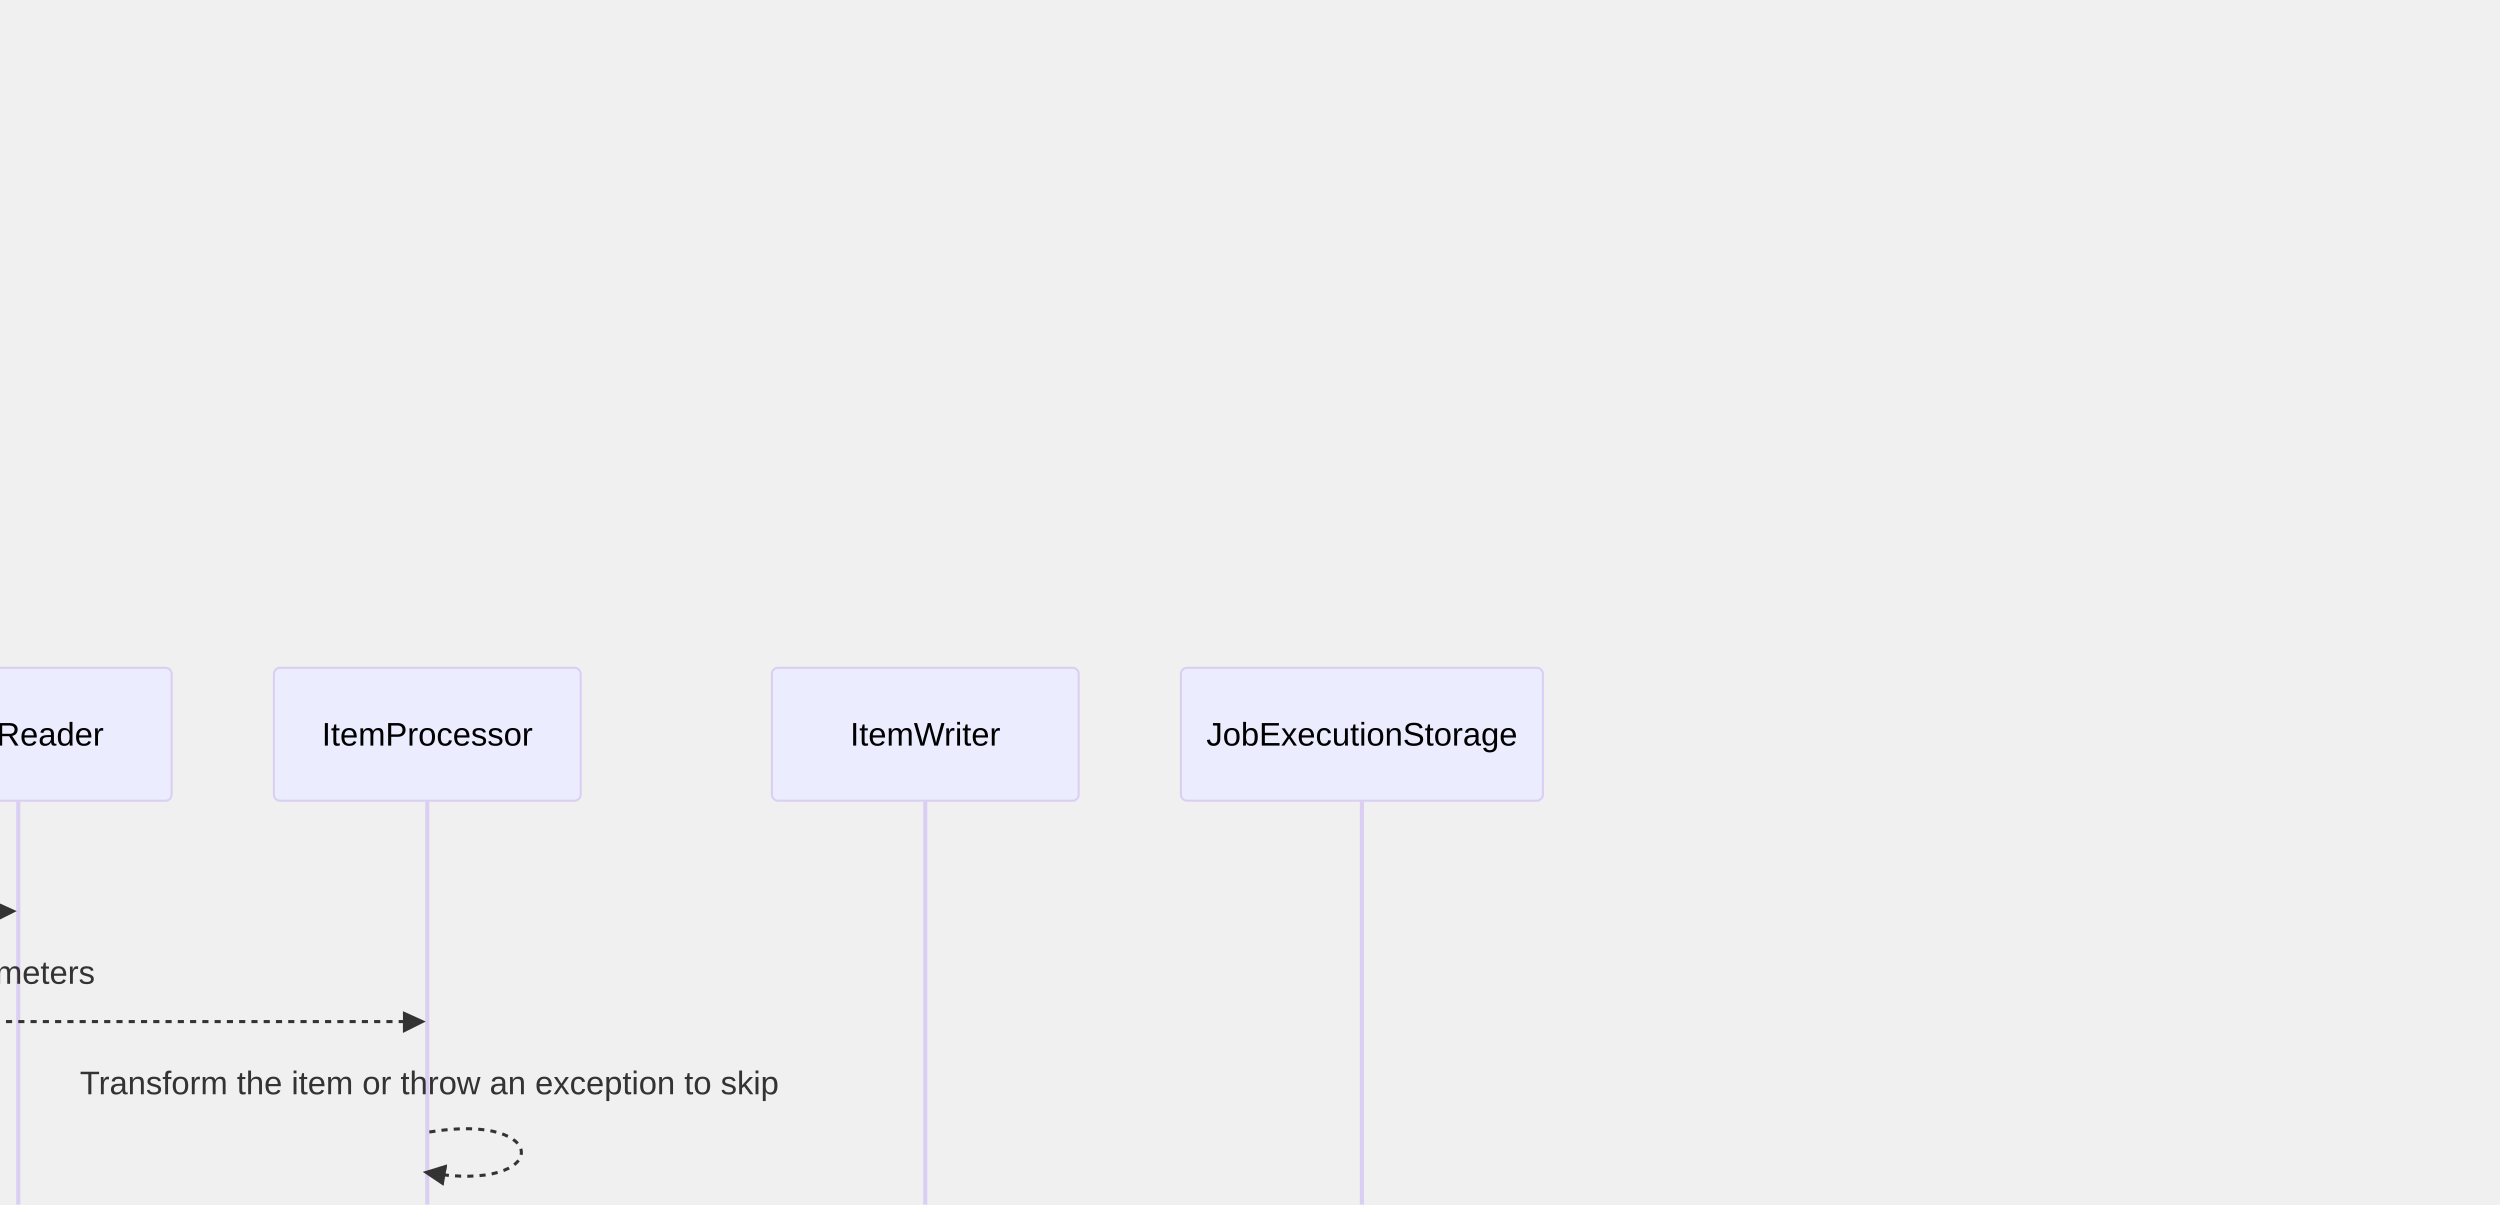
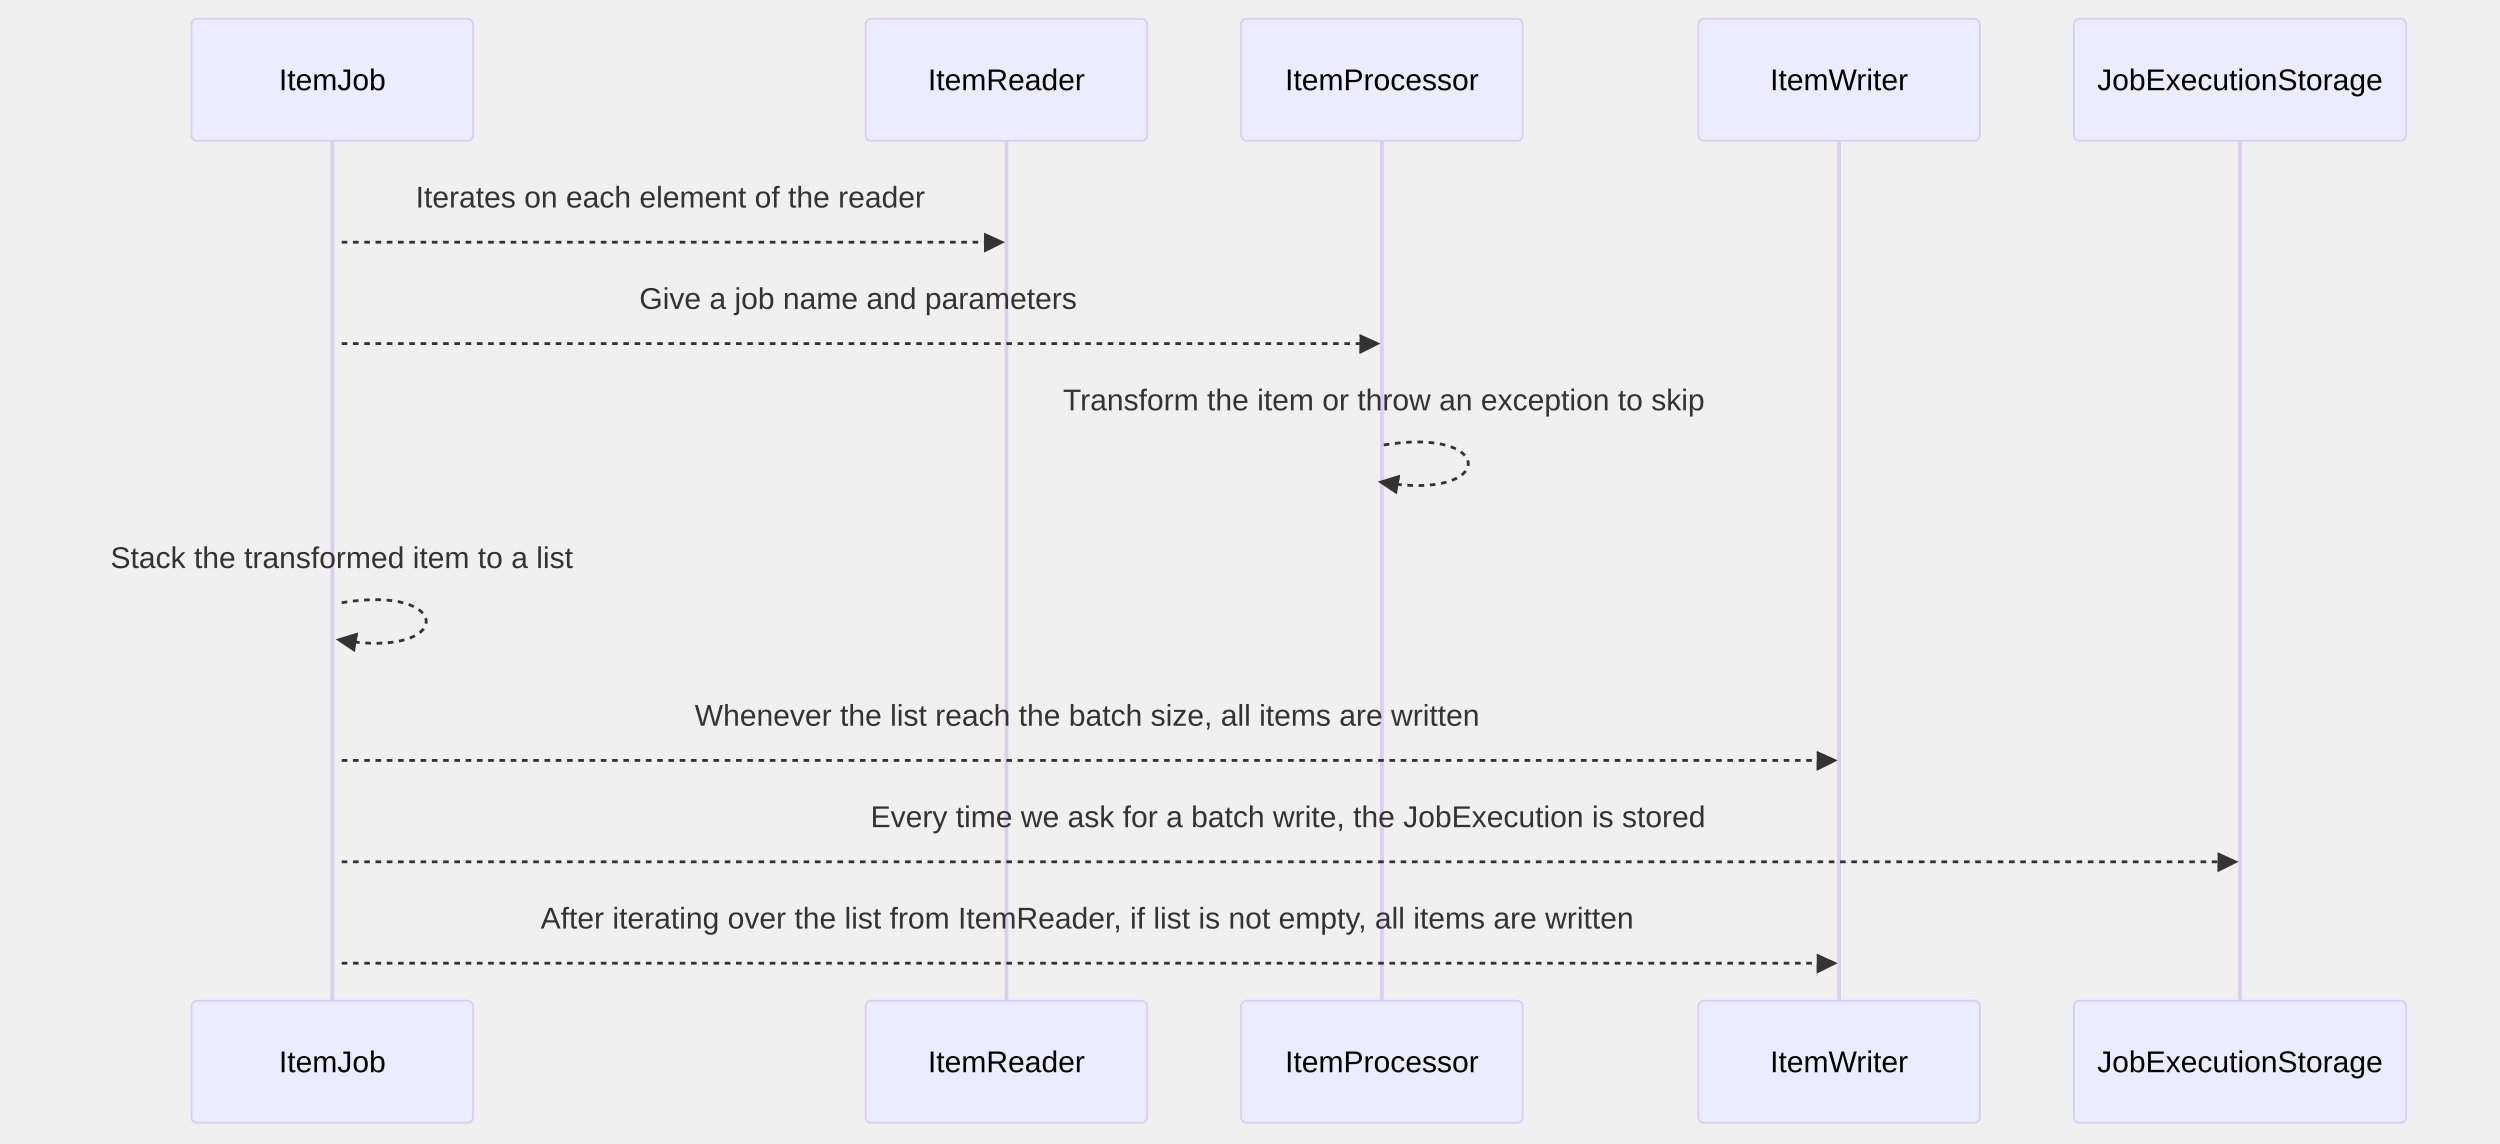
- <svg xmlns="http://www.w3.org/2000/svg" aria-roledescription="sequence" role="graphics-document document" style="overflow: hidden; max-width: 100%;" width="100%" id="graph-div" height="100%">
+ <svg xmlns="http://www.w3.org/2000/svg" aria-roledescription="sequence" role="graphics-document document" viewBox="-102 -10 1331.5 609" style="max-width: 100%;" width="100%" id="graph-div" height="100%">
+   <g>
+     <rect class="actor actor-bottom" ry="3" rx="3" name="JobExecutionStorage" height="65" width="177" stroke="#666" fill="#eaeaea" y="523" x="1002.5" />
+     <text style="text-anchor: middle; font-size: 16px; font-weight: 400;" class="actor actor-box" alignment-baseline="central" dominant-baseline="central" y="555.5" x="1091">
+       <tspan dy="0" x="1091">JobExecutionStorage</tspan>
+     </text>
+   </g>
+   <g>
+     <rect class="actor actor-bottom" ry="3" rx="3" name="ItemWriter" height="65" width="150" stroke="#666" fill="#eaeaea" y="523" x="802.5" />
+     <text style="text-anchor: middle; font-size: 16px; font-weight: 400;" class="actor actor-box" alignment-baseline="central" dominant-baseline="central" y="555.5" x="877.5">
+       <tspan dy="0" x="877.5">ItemWriter</tspan>
+     </text>
+   </g>
+   <g>
+     <rect class="actor actor-bottom" ry="3" rx="3" name="ItemProcessor" height="65" width="150" stroke="#666" fill="#eaeaea" y="523" x="559" />
+     <text style="text-anchor: middle; font-size: 16px; font-weight: 400;" class="actor actor-box" alignment-baseline="central" dominant-baseline="central" y="555.5" x="634">
+       <tspan dy="0" x="634">ItemProcessor</tspan>
+     </text>
+   </g>
+   <g>
+     <rect class="actor actor-bottom" ry="3" rx="3" name="ItemReader" height="65" width="150" stroke="#666" fill="#eaeaea" y="523" x="359" />
+     <text style="text-anchor: middle; font-size: 16px; font-weight: 400;" class="actor actor-box" alignment-baseline="central" dominant-baseline="central" y="555.5" x="434">
+       <tspan dy="0" x="434">ItemReader</tspan>
+     </text>
+   </g>
+   <g>
+     <rect class="actor actor-bottom" ry="3" rx="3" name="ItemJob" height="65" width="150" stroke="#666" fill="#eaeaea" y="523" x="0" />
+     <text style="text-anchor: middle; font-size: 16px; font-weight: 400;" class="actor actor-box" alignment-baseline="central" dominant-baseline="central" y="555.5" x="75">
+       <tspan dy="0" x="75">ItemJob</tspan>
+     </text>
+   </g>
+   <g>
+     <line name="JobExecutionStorage" stroke="#999" stroke-width="0.5px" class="actor-line 200" y2="523" x2="1091" y1="65" x1="1091" id="actor54" />
+     <g id="root-54">
+       <rect class="actor actor-top" ry="3" rx="3" name="JobExecutionStorage" height="65" width="177" stroke="#666" fill="#eaeaea" y="0" x="1002.5" />
+       <text style="text-anchor: middle; font-size: 16px; font-weight: 400;" class="actor actor-box" alignment-baseline="central" dominant-baseline="central" y="32.5" x="1091">
+         <tspan dy="0" x="1091">JobExecutionStorage</tspan>
+       </text>
+     </g>
+   </g>
+   <g>
+     <line name="ItemWriter" stroke="#999" stroke-width="0.5px" class="actor-line 200" y2="523" x2="877.5" y1="65" x1="877.5" id="actor53" />
+     <g id="root-53">
+       <rect class="actor actor-top" ry="3" rx="3" name="ItemWriter" height="65" width="150" stroke="#666" fill="#eaeaea" y="0" x="802.5" />
+       <text style="text-anchor: middle; font-size: 16px; font-weight: 400;" class="actor actor-box" alignment-baseline="central" dominant-baseline="central" y="32.5" x="877.5">
+         <tspan dy="0" x="877.5">ItemWriter</tspan>
+       </text>
+     </g>
+   </g>
+   <g>
+     <line name="ItemProcessor" stroke="#999" stroke-width="0.5px" class="actor-line 200" y2="523" x2="634" y1="65" x1="634" id="actor52" />
+     <g id="root-52">
+       <rect class="actor actor-top" ry="3" rx="3" name="ItemProcessor" height="65" width="150" stroke="#666" fill="#eaeaea" y="0" x="559" />
+       <text style="text-anchor: middle; font-size: 16px; font-weight: 400;" class="actor actor-box" alignment-baseline="central" dominant-baseline="central" y="32.5" x="634">
+         <tspan dy="0" x="634">ItemProcessor</tspan>
+       </text>
+     </g>
+   </g>
+   <g>
+     <line name="ItemReader" stroke="#999" stroke-width="0.5px" class="actor-line 200" y2="523" x2="434" y1="65" x1="434" id="actor51" />
+     <g id="root-51">
+       <rect class="actor actor-top" ry="3" rx="3" name="ItemReader" height="65" width="150" stroke="#666" fill="#eaeaea" y="0" x="359" />
+       <text style="text-anchor: middle; font-size: 16px; font-weight: 400;" class="actor actor-box" alignment-baseline="central" dominant-baseline="central" y="32.5" x="434">
+         <tspan dy="0" x="434">ItemReader</tspan>
+       </text>
+     </g>
+   </g>
+   <g>
+     <line name="ItemJob" stroke="#999" stroke-width="0.5px" class="actor-line 200" y2="523" x2="75" y1="65" x1="75" id="actor50" />
+     <g id="root-50">
+       <rect class="actor actor-top" ry="3" rx="3" name="ItemJob" height="65" width="150" stroke="#666" fill="#eaeaea" y="0" x="0" />
+       <text style="text-anchor: middle; font-size: 16px; font-weight: 400;" class="actor actor-box" alignment-baseline="central" dominant-baseline="central" y="32.5" x="75">
+         <tspan dy="0" x="75">ItemJob</tspan>
+       </text>
+     </g>
+   </g>
+   <style>#graph-div{font-family:"trebuchet ms",verdana,arial,sans-serif;font-size:16px;fill:#333;}#graph-div .error-icon{fill:#552222;}#graph-div .error-text{fill:#552222;stroke:#552222;}#graph-div .edge-thickness-normal{stroke-width:1px;}#graph-div .edge-thickness-thick{stroke-width:3.5px;}#graph-div .edge-pattern-solid{stroke-dasharray:0;}#graph-div .edge-thickness-invisible{stroke-width:0;fill:none;}#graph-div .edge-pattern-dashed{stroke-dasharray:3;}#graph-div .edge-pattern-dotted{stroke-dasharray:2;}#graph-div .marker{fill:#333333;stroke:#333333;}#graph-div .marker.cross{stroke:#333333;}#graph-div svg{font-family:"trebuchet ms",verdana,arial,sans-serif;font-size:16px;}#graph-div p{margin:0;}#graph-div .actor{stroke:hsl(259.626, 59.777%, 87.902%);fill:#ECECFF;}#graph-div text.actor&gt;tspan{fill:black;stroke:none;}#graph-div .actor-line{stroke:hsl(259.626, 59.777%, 87.902%);}#graph-div .messageLine0{stroke-width:1.5;stroke-dasharray:none;stroke:#333;}#graph-div .messageLine1{stroke-width:1.5;stroke-dasharray:2,2;stroke:#333;}#graph-div #arrowhead path{fill:#333;stroke:#333;}#graph-div .sequenceNumber{fill:white;}#graph-div #sequencenumber{fill:#333;}#graph-div #crosshead path{fill:#333;stroke:#333;}#graph-div .messageText{fill:#333;stroke:none;}#graph-div .labelBox{stroke:hsl(259.626, 59.777%, 87.902%);fill:#ECECFF;}#graph-div .labelText,#graph-div .labelText&gt;tspan{fill:black;stroke:none;}#graph-div .loopText,#graph-div .loopText&gt;tspan{fill:black;stroke:none;}#graph-div .loopLine{stroke-width:2px;stroke-dasharray:2,2;stroke:hsl(259.626, 59.777%, 87.902%);fill:hsl(259.626, 59.777%, 87.902%);}#graph-div .note{stroke:#aaaa33;fill:#fff5ad;}#graph-div .noteText,#graph-div .noteText&gt;tspan{fill:black;stroke:none;}#graph-div .activation0{fill:#f4f4f4;stroke:#666;}#graph-div .activation1{fill:#f4f4f4;stroke:#666;}#graph-div .activation2{fill:#f4f4f4;stroke:#666;}#graph-div .actorPopupMenu{position:absolute;}#graph-div .actorPopupMenuPanel{position:absolute;fill:#ECECFF;box-shadow:0px 8px 16px 0px rgba(0,0,0,0.2);filter:drop-shadow(3px 5px 2px rgb(0 0 0 / 0.4));}#graph-div .actor-man line{stroke:hsl(259.626, 59.777%, 87.902%);fill:#ECECFF;}#graph-div .actor-man circle,#graph-div line{stroke:hsl(259.626, 59.777%, 87.902%);fill:#ECECFF;stroke-width:2px;}#graph-div :root{--mermaid-font-family:"trebuchet ms",verdana,arial,sans-serif;}</style>
+   <g />
  <defs>
    <symbol height="24" width="24" id="computer">
      <path d="M2 2v13h20v-13h-20zm18 11h-16v-9h16v9zm-10.228 6l.466-1h3.524l.467 1h-4.457zm14.228 3h-24l2-6h2.104l-1.33 4h18.45l-1.297-4h2.073l2 6zm-5-10h-14v-7h14v7z" transform="scale(.5)" />
    </symbol>
-     <style id="svg-pan-zoom-controls-styles" type="text/css">.svg-pan-zoom-control { cursor: pointer; fill: black; fill-opacity: 0.333; } .svg-pan-zoom-control:hover { fill-opacity: 0.8; } .svg-pan-zoom-control-background { fill: white; fill-opacity: 0.5; } .svg-pan-zoom-control-background { fill-opacity: 0.8; }</style>
  </defs>
  <defs>
    <symbol clip-rule="evenodd" fill-rule="evenodd" id="database">
      <path d="M12.258.001l.256.004.255.005.253.008.251.01.249.012.247.015.246.016.242.019.241.02.239.023.236.024.233.027.231.028.229.031.225.032.223.034.22.036.217.038.214.04.211.041.208.043.205.045.201.046.198.048.194.05.191.051.187.053.183.054.18.056.175.057.172.059.168.06.163.061.16.063.155.064.15.066.074.033.073.033.071.034.07.034.069.035.068.035.067.035.066.035.064.036.064.036.062.036.06.036.06.037.058.037.058.037.055.038.055.038.053.038.052.038.051.039.05.039.048.039.047.039.045.04.044.04.043.04.041.04.04.041.039.041.037.041.036.041.034.041.033.042.032.042.03.042.029.042.027.042.026.043.024.043.023.043.021.043.02.043.018.044.017.043.015.044.013.044.012.044.011.045.009.044.007.045.006.045.004.045.002.045.001.045v17l-.001.045-.002.045-.004.045-.006.045-.007.045-.009.044-.011.045-.012.044-.013.044-.015.044-.017.043-.018.044-.02.043-.021.043-.023.043-.024.043-.026.043-.027.042-.029.042-.03.042-.032.042-.033.042-.034.041-.036.041-.037.041-.039.041-.04.041-.041.04-.043.04-.044.04-.045.04-.047.039-.048.039-.05.039-.051.039-.052.038-.053.038-.055.038-.055.038-.058.037-.058.037-.06.037-.06.036-.062.036-.064.036-.064.036-.066.035-.067.035-.068.035-.069.035-.07.034-.071.034-.073.033-.074.033-.15.066-.155.064-.16.063-.163.061-.168.06-.172.059-.175.057-.18.056-.183.054-.187.053-.191.051-.194.05-.198.048-.201.046-.205.045-.208.043-.211.041-.214.04-.217.038-.22.036-.223.034-.225.032-.229.031-.231.028-.233.027-.236.024-.239.023-.241.02-.242.019-.246.016-.247.015-.249.012-.251.01-.253.008-.255.005-.256.004-.258.001-.258-.001-.256-.004-.255-.005-.253-.008-.251-.01-.249-.012-.247-.015-.245-.016-.243-.019-.241-.02-.238-.023-.236-.024-.234-.027-.231-.028-.228-.031-.226-.032-.223-.034-.22-.036-.217-.038-.214-.04-.211-.041-.208-.043-.204-.045-.201-.046-.198-.048-.195-.05-.19-.051-.187-.053-.184-.054-.179-.056-.176-.057-.172-.059-.167-.06-.164-.061-.159-.063-.155-.064-.151-.066-.074-.033-.072-.033-.072-.034-.07-.034-.069-.035-.068-.035-.067-.035-.066-.035-.064-.036-.063-.036-.062-.036-.061-.036-.06-.037-.058-.037-.057-.037-.056-.038-.055-.038-.053-.038-.052-.038-.051-.039-.049-.039-.049-.039-.046-.039-.046-.04-.044-.04-.043-.04-.041-.04-.04-.041-.039-.041-.037-.041-.036-.041-.034-.041-.033-.042-.032-.042-.03-.042-.029-.042-.027-.042-.026-.043-.024-.043-.023-.043-.021-.043-.02-.043-.018-.044-.017-.043-.015-.044-.013-.044-.012-.044-.011-.045-.009-.044-.007-.045-.006-.045-.004-.045-.002-.045-.001-.045v-17l.001-.045.002-.045.004-.045.006-.045.007-.045.009-.044.011-.045.012-.044.013-.044.015-.044.017-.043.018-.044.02-.043.021-.043.023-.043.024-.043.026-.043.027-.042.029-.042.03-.042.032-.042.033-.042.034-.041.036-.041.037-.041.039-.041.04-.041.041-.04.043-.04.044-.04.046-.04.046-.039.049-.039.049-.039.051-.039.052-.038.053-.038.055-.038.056-.038.057-.037.058-.037.06-.037.061-.036.062-.036.063-.036.064-.036.066-.035.067-.035.068-.035.069-.035.07-.034.072-.034.072-.033.074-.033.151-.066.155-.064.159-.063.164-.061.167-.06.172-.059.176-.057.179-.056.184-.054.187-.053.19-.051.195-.05.198-.048.201-.046.204-.045.208-.043.211-.041.214-.04.217-.038.22-.036.223-.034.226-.032.228-.031.231-.028.234-.027.236-.024.238-.023.241-.02.243-.019.245-.016.247-.015.249-.012.251-.01.253-.008.255-.005.256-.004.258-.001.258.001zm-9.258 20.499v.01l.001.021.003.021.004.022.005.021.006.022.007.022.009.023.01.022.011.023.012.023.013.023.015.023.016.024.017.023.018.024.019.024.021.024.022.025.023.024.024.025.052.049.056.05.061.051.066.051.07.051.075.051.079.052.084.052.088.052.092.052.097.052.102.051.105.052.11.052.114.051.119.051.123.051.127.05.131.05.135.05.139.048.144.049.147.047.152.047.155.047.16.045.163.045.167.043.171.043.176.041.178.041.183.039.187.039.19.037.194.035.197.035.202.033.204.031.209.03.212.029.216.027.219.025.222.024.226.021.23.02.233.018.236.016.24.015.243.012.246.01.249.008.253.005.256.004.259.001.26-.001.257-.004.254-.005.25-.008.247-.011.244-.012.241-.014.237-.016.233-.018.231-.021.226-.021.224-.024.22-.026.216-.027.212-.028.21-.031.205-.031.202-.034.198-.034.194-.036.191-.037.187-.039.183-.04.179-.04.175-.042.172-.043.168-.044.163-.045.16-.046.155-.046.152-.047.148-.048.143-.049.139-.049.136-.05.131-.05.126-.05.123-.051.118-.052.114-.051.11-.052.106-.052.101-.052.096-.052.092-.052.088-.053.083-.051.079-.052.074-.052.07-.051.065-.051.06-.051.056-.05.051-.05.023-.024.023-.025.021-.024.02-.024.019-.024.018-.024.017-.024.015-.023.014-.024.013-.023.012-.023.01-.023.01-.022.008-.022.006-.022.006-.022.004-.022.004-.021.001-.021.001-.021v-4.127l-.077.055-.08.053-.083.054-.085.053-.087.052-.09.052-.093.051-.095.05-.097.05-.1.049-.102.049-.105.048-.106.047-.109.047-.111.046-.114.045-.115.045-.118.044-.12.043-.122.042-.124.042-.126.041-.128.04-.13.04-.132.038-.134.038-.135.037-.138.037-.139.035-.142.035-.143.034-.144.033-.147.032-.148.031-.15.03-.151.03-.153.029-.154.027-.156.027-.158.026-.159.025-.161.024-.162.023-.163.022-.165.021-.166.02-.167.019-.169.018-.169.017-.171.016-.173.015-.173.014-.175.013-.175.012-.177.011-.178.01-.179.008-.179.008-.181.006-.182.005-.182.004-.184.003-.184.002h-.37l-.184-.002-.184-.003-.182-.004-.182-.005-.181-.006-.179-.008-.179-.008-.178-.01-.176-.011-.176-.012-.175-.013-.173-.014-.172-.015-.171-.016-.17-.017-.169-.018-.167-.019-.166-.02-.165-.021-.163-.022-.162-.023-.161-.024-.159-.025-.157-.026-.156-.027-.155-.027-.153-.029-.151-.03-.15-.03-.148-.031-.146-.032-.145-.033-.143-.034-.141-.035-.14-.035-.137-.037-.136-.037-.134-.038-.132-.038-.13-.04-.128-.04-.126-.041-.124-.042-.122-.042-.12-.044-.117-.043-.116-.045-.113-.045-.112-.046-.109-.047-.106-.047-.105-.048-.102-.049-.1-.049-.097-.05-.095-.05-.093-.052-.09-.051-.087-.052-.085-.053-.083-.054-.08-.054-.077-.054v4.127zm0-5.654v.011l.001.021.003.021.004.021.005.022.006.022.007.022.009.022.01.022.011.023.012.023.013.023.015.024.016.023.017.024.018.024.019.024.021.024.022.024.023.025.024.024.052.05.056.05.061.05.066.051.07.051.075.052.079.051.084.052.088.052.092.052.097.052.102.052.105.052.11.051.114.051.119.052.123.05.127.051.131.05.135.049.139.049.144.048.147.048.152.047.155.046.16.045.163.045.167.044.171.042.176.042.178.04.183.04.187.038.19.037.194.036.197.034.202.033.204.032.209.03.212.028.216.027.219.025.222.024.226.022.23.02.233.018.236.016.24.014.243.012.246.01.249.008.253.006.256.003.259.001.26-.001.257-.003.254-.006.25-.008.247-.01.244-.012.241-.015.237-.016.233-.018.231-.02.226-.022.224-.024.22-.025.216-.027.212-.029.21-.03.205-.032.202-.033.198-.035.194-.036.191-.037.187-.039.183-.039.179-.041.175-.042.172-.043.168-.044.163-.045.16-.045.155-.047.152-.047.148-.048.143-.048.139-.05.136-.049.131-.05.126-.051.123-.051.118-.051.114-.052.11-.052.106-.052.101-.052.096-.052.092-.052.088-.052.083-.052.079-.052.074-.051.07-.052.065-.051.06-.05.056-.051.051-.049.023-.025.023-.024.021-.025.02-.024.019-.024.018-.024.017-.024.015-.023.014-.023.013-.024.012-.022.01-.023.01-.023.008-.022.006-.022.006-.022.004-.021.004-.022.001-.021.001-.021v-4.139l-.077.054-.08.054-.083.054-.085.052-.087.053-.09.051-.093.051-.095.051-.097.05-.1.049-.102.049-.105.048-.106.047-.109.047-.111.046-.114.045-.115.044-.118.044-.12.044-.122.042-.124.042-.126.041-.128.04-.13.039-.132.039-.134.038-.135.037-.138.036-.139.036-.142.035-.143.033-.144.033-.147.033-.148.031-.15.03-.151.03-.153.028-.154.028-.156.027-.158.026-.159.025-.161.024-.162.023-.163.022-.165.021-.166.02-.167.019-.169.018-.169.017-.171.016-.173.015-.173.014-.175.013-.175.012-.177.011-.178.009-.179.009-.179.007-.181.007-.182.005-.182.004-.184.003-.184.002h-.37l-.184-.002-.184-.003-.182-.004-.182-.005-.181-.007-.179-.007-.179-.009-.178-.009-.176-.011-.176-.012-.175-.013-.173-.014-.172-.015-.171-.016-.17-.017-.169-.018-.167-.019-.166-.02-.165-.021-.163-.022-.162-.023-.161-.024-.159-.025-.157-.026-.156-.027-.155-.028-.153-.028-.151-.03-.15-.03-.148-.031-.146-.033-.145-.033-.143-.033-.141-.035-.14-.036-.137-.036-.136-.037-.134-.038-.132-.039-.13-.039-.128-.04-.126-.041-.124-.042-.122-.043-.12-.043-.117-.044-.116-.044-.113-.046-.112-.046-.109-.046-.106-.047-.105-.048-.102-.049-.1-.049-.097-.05-.095-.051-.093-.051-.09-.051-.087-.053-.085-.052-.083-.054-.08-.054-.077-.054v4.139zm0-5.666v.011l.001.02.003.022.004.021.005.022.006.021.007.022.009.023.01.022.011.023.012.023.013.023.015.023.016.024.017.024.018.023.019.024.021.025.022.024.023.024.024.025.052.05.056.05.061.05.066.051.07.051.075.052.079.051.084.052.088.052.092.052.097.052.102.052.105.051.11.052.114.051.119.051.123.051.127.05.131.05.135.05.139.049.144.048.147.048.152.047.155.046.16.045.163.045.167.043.171.043.176.042.178.04.183.04.187.038.19.037.194.036.197.034.202.033.204.032.209.03.212.028.216.027.219.025.222.024.226.021.23.02.233.018.236.017.24.014.243.012.246.01.249.008.253.006.256.003.259.001.26-.001.257-.003.254-.006.25-.008.247-.01.244-.013.241-.014.237-.016.233-.018.231-.02.226-.022.224-.024.22-.025.216-.027.212-.029.21-.03.205-.032.202-.033.198-.035.194-.036.191-.037.187-.039.183-.039.179-.041.175-.042.172-.043.168-.044.163-.045.16-.045.155-.047.152-.047.148-.048.143-.049.139-.049.136-.049.131-.051.126-.05.123-.051.118-.052.114-.051.11-.052.106-.052.101-.052.096-.052.092-.052.088-.052.083-.052.079-.052.074-.052.07-.051.065-.051.06-.051.056-.05.051-.049.023-.025.023-.025.021-.024.02-.024.019-.024.018-.024.017-.024.015-.023.014-.024.013-.023.012-.023.01-.022.01-.023.008-.022.006-.022.006-.022.004-.022.004-.021.001-.021.001-.021v-4.153l-.077.054-.08.054-.083.053-.085.053-.087.053-.09.051-.093.051-.095.051-.097.05-.1.049-.102.048-.105.048-.106.048-.109.046-.111.046-.114.046-.115.044-.118.044-.12.043-.122.043-.124.042-.126.041-.128.04-.13.039-.132.039-.134.038-.135.037-.138.036-.139.036-.142.034-.143.034-.144.033-.147.032-.148.032-.15.03-.151.03-.153.028-.154.028-.156.027-.158.026-.159.024-.161.024-.162.023-.163.023-.165.021-.166.02-.167.019-.169.018-.169.017-.171.016-.173.015-.173.014-.175.013-.175.012-.177.01-.178.01-.179.009-.179.007-.181.006-.182.006-.182.004-.184.003-.184.001-.185.001-.185-.001-.184-.001-.184-.003-.182-.004-.182-.006-.181-.006-.179-.007-.179-.009-.178-.01-.176-.01-.176-.012-.175-.013-.173-.014-.172-.015-.171-.016-.17-.017-.169-.018-.167-.019-.166-.02-.165-.021-.163-.023-.162-.023-.161-.024-.159-.024-.157-.026-.156-.027-.155-.028-.153-.028-.151-.03-.15-.03-.148-.032-.146-.032-.145-.033-.143-.034-.141-.034-.14-.036-.137-.036-.136-.037-.134-.038-.132-.039-.13-.039-.128-.041-.126-.041-.124-.041-.122-.043-.12-.043-.117-.044-.116-.044-.113-.046-.112-.046-.109-.046-.106-.048-.105-.048-.102-.048-.1-.05-.097-.049-.095-.051-.093-.051-.09-.052-.087-.052-.085-.053-.083-.053-.08-.054-.077-.054v4.153zm8.74-8.179l-.257.004-.254.005-.25.008-.247.011-.244.012-.241.014-.237.016-.233.018-.231.021-.226.022-.224.023-.22.026-.216.027-.212.028-.21.031-.205.032-.202.033-.198.034-.194.036-.191.038-.187.038-.183.04-.179.041-.175.042-.172.043-.168.043-.163.045-.16.046-.155.046-.152.048-.148.048-.143.048-.139.049-.136.05-.131.05-.126.051-.123.051-.118.051-.114.052-.11.052-.106.052-.101.052-.096.052-.092.052-.088.052-.083.052-.079.052-.074.051-.07.052-.065.051-.06.05-.056.05-.051.05-.023.025-.023.024-.021.024-.02.025-.019.024-.018.024-.017.023-.015.024-.014.023-.013.023-.012.023-.01.023-.01.022-.008.022-.006.023-.006.021-.004.022-.004.021-.001.021-.001.021.001.021.001.021.004.021.004.022.006.021.006.023.008.022.01.022.01.023.012.023.013.023.014.023.015.024.017.023.018.024.019.024.02.025.021.024.023.024.023.025.051.05.056.05.06.05.065.051.07.052.074.051.079.052.083.052.088.052.092.052.096.052.101.052.106.052.11.052.114.052.118.051.123.051.126.051.131.05.136.05.139.049.143.048.148.048.152.048.155.046.16.046.163.045.168.043.172.043.175.042.179.041.183.04.187.038.191.038.194.036.198.034.202.033.205.032.21.031.212.028.216.027.22.026.224.023.226.022.231.021.233.018.237.016.241.014.244.012.247.011.25.008.254.005.257.004.26.001.26-.001.257-.004.254-.005.25-.008.247-.011.244-.012.241-.014.237-.016.233-.018.231-.021.226-.022.224-.023.22-.026.216-.027.212-.028.21-.031.205-.032.202-.033.198-.034.194-.036.191-.038.187-.038.183-.04.179-.041.175-.042.172-.043.168-.043.163-.045.16-.046.155-.046.152-.048.148-.048.143-.048.139-.049.136-.05.131-.05.126-.051.123-.051.118-.051.114-.052.11-.052.106-.052.101-.052.096-.052.092-.052.088-.052.083-.052.079-.052.074-.051.07-.052.065-.051.06-.05.056-.05.051-.05.023-.025.023-.024.021-.024.02-.025.019-.024.018-.024.017-.023.015-.024.014-.023.013-.023.012-.023.01-.023.01-.022.008-.022.006-.023.006-.021.004-.022.004-.021.001-.021.001-.021-.001-.021-.001-.021-.004-.021-.004-.022-.006-.021-.006-.023-.008-.022-.01-.022-.01-.023-.012-.023-.013-.023-.014-.023-.015-.024-.017-.023-.018-.024-.019-.024-.02-.025-.021-.024-.023-.024-.023-.025-.051-.05-.056-.05-.06-.05-.065-.051-.07-.052-.074-.051-.079-.052-.083-.052-.088-.052-.092-.052-.096-.052-.101-.052-.106-.052-.11-.052-.114-.052-.118-.051-.123-.051-.126-.051-.131-.05-.136-.05-.139-.049-.143-.048-.148-.048-.152-.048-.155-.046-.16-.046-.163-.045-.168-.043-.172-.043-.175-.042-.179-.041-.183-.04-.187-.038-.191-.038-.194-.036-.198-.034-.202-.033-.205-.032-.21-.031-.212-.028-.216-.027-.22-.026-.224-.023-.226-.022-.231-.021-.233-.018-.237-.016-.241-.014-.244-.012-.247-.011-.25-.008-.254-.005-.257-.004-.26-.001-.26.001z" transform="scale(.5)" />
    </symbol>
  </defs>
  <defs>
    <symbol height="24" width="24" id="clock">
      <path d="M12 2c5.514 0 10 4.486 10 10s-4.486 10-10 10-10-4.486-10-10 4.486-10 10-10zm0-2c-6.627 0-12 5.373-12 12s5.373 12 12 12 12-5.373 12-12-5.373-12-12-12zm5.848 12.459c.202.038.202.333.001.372-1.907.361-6.045 1.111-6.547 1.111-.719 0-1.301-.582-1.301-1.301 0-.512.77-5.447 1.125-7.445.034-.192.312-.181.343.014l.985 6.238 5.394 1.011z" transform="scale(.5)" />
    </symbol>
  </defs>
  <defs>
    <marker orient="auto-start-reverse" markerHeight="12" markerWidth="12" markerUnits="userSpaceOnUse" refY="5" refX="7.9" id="arrowhead">
      <path d="M -1 0 L 10 5 L 0 10 z" />
    </marker>
  </defs>
  <defs>
    <marker refY="4.5" refX="4" orient="auto" markerHeight="8" markerWidth="15" id="crosshead">
      <path style="stroke-dasharray: 0, 0;" d="M 1,2 L 6,7 M 6,2 L 1,7" stroke-width="1pt" stroke="#000000" fill="none" />
    </marker>
  </defs>
  <defs>
    <marker orient="auto" markerHeight="28" markerWidth="20" refY="7" refX="15.5" id="filled-head">
      <path d="M 18,7 L9,13 L14,7 L9,1 Z" />
    </marker>
  </defs>
  <defs>
    <marker orient="auto" markerHeight="40" markerWidth="60" refY="15" refX="15" id="sequencenumber">
      <circle r="6" cy="15" cx="15" />
    </marker>
  </defs>
-   <g id="viewport-20250129081253588" class="svg-pan-zoom_viewport" transform="matrix(1.180885,0,0,1.180885,-501.9587,385.5886)" style="transform: matrix(1.18089, 0, 0, 1.18089, -501.959, 385.589);">
-     <g>
-       <rect class="actor actor-bottom" ry="3" rx="3" name="JobExecutionStorage" height="65" width="177" stroke="#666" fill="#eaeaea" y="523" x="1002.5" />
-       <text style="text-anchor: middle; font-size: 16px; font-weight: 400;" class="actor actor-box" alignment-baseline="central" dominant-baseline="central" y="555.5" x="1091">
-         <tspan dy="0" x="1091">JobExecutionStorage</tspan>
-       </text>
-     </g>
-     <g>
-       <rect class="actor actor-bottom" ry="3" rx="3" name="ItemWriter" height="65" width="150" stroke="#666" fill="#eaeaea" y="523" x="802.5" />
-       <text style="text-anchor: middle; font-size: 16px; font-weight: 400;" class="actor actor-box" alignment-baseline="central" dominant-baseline="central" y="555.5" x="877.5">
-         <tspan dy="0" x="877.5">ItemWriter</tspan>
-       </text>
-     </g>
-     <g>
-       <rect class="actor actor-bottom" ry="3" rx="3" name="ItemProcessor" height="65" width="150" stroke="#666" fill="#eaeaea" y="523" x="559" />
-       <text style="text-anchor: middle; font-size: 16px; font-weight: 400;" class="actor actor-box" alignment-baseline="central" dominant-baseline="central" y="555.5" x="634">
-         <tspan dy="0" x="634">ItemProcessor</tspan>
-       </text>
-     </g>
-     <g>
-       <rect class="actor actor-bottom" ry="3" rx="3" name="ItemReader" height="65" width="150" stroke="#666" fill="#eaeaea" y="523" x="359" />
-       <text style="text-anchor: middle; font-size: 16px; font-weight: 400;" class="actor actor-box" alignment-baseline="central" dominant-baseline="central" y="555.5" x="434">
-         <tspan dy="0" x="434">ItemReader</tspan>
-       </text>
-     </g>
-     <g>
-       <rect class="actor actor-bottom" ry="3" rx="3" name="ItemJob" height="65" width="150" stroke="#666" fill="#eaeaea" y="523" x="0" />
-       <text style="text-anchor: middle; font-size: 16px; font-weight: 400;" class="actor actor-box" alignment-baseline="central" dominant-baseline="central" y="555.5" x="75">
-         <tspan dy="0" x="75">ItemJob</tspan>
-       </text>
-     </g>
-     <g>
-       <line name="JobExecutionStorage" stroke="#999" stroke-width="0.5px" class="actor-line 200" y2="523" x2="1091" y1="65" x1="1091" id="actor8" />
-       <g id="root-8">
-         <rect class="actor actor-top" ry="3" rx="3" name="JobExecutionStorage" height="65" width="177" stroke="#666" fill="#eaeaea" y="0" x="1002.5" />
-         <text style="text-anchor: middle; font-size: 16px; font-weight: 400;" class="actor actor-box" alignment-baseline="central" dominant-baseline="central" y="32.5" x="1091">
-           <tspan dy="0" x="1091">JobExecutionStorage</tspan>
-         </text>
-       </g>
-     </g>
-     <g>
-       <line name="ItemWriter" stroke="#999" stroke-width="0.5px" class="actor-line 200" y2="523" x2="877.5" y1="65" x1="877.5" id="actor7" />
-       <g id="root-7">
-         <rect class="actor actor-top" ry="3" rx="3" name="ItemWriter" height="65" width="150" stroke="#666" fill="#eaeaea" y="0" x="802.5" />
-         <text style="text-anchor: middle; font-size: 16px; font-weight: 400;" class="actor actor-box" alignment-baseline="central" dominant-baseline="central" y="32.5" x="877.5">
-           <tspan dy="0" x="877.5">ItemWriter</tspan>
-         </text>
-       </g>
-     </g>
-     <g>
-       <line name="ItemProcessor" stroke="#999" stroke-width="0.5px" class="actor-line 200" y2="523" x2="634" y1="65" x1="634" id="actor6" />
-       <g id="root-6">
-         <rect class="actor actor-top" ry="3" rx="3" name="ItemProcessor" height="65" width="150" stroke="#666" fill="#eaeaea" y="0" x="559" />
-         <text style="text-anchor: middle; font-size: 16px; font-weight: 400;" class="actor actor-box" alignment-baseline="central" dominant-baseline="central" y="32.5" x="634">
-           <tspan dy="0" x="634">ItemProcessor</tspan>
-         </text>
-       </g>
-     </g>
-     <g>
-       <line name="ItemReader" stroke="#999" stroke-width="0.5px" class="actor-line 200" y2="523" x2="434" y1="65" x1="434" id="actor5" />
-       <g id="root-5">
-         <rect class="actor actor-top" ry="3" rx="3" name="ItemReader" height="65" width="150" stroke="#666" fill="#eaeaea" y="0" x="359" />
-         <text style="text-anchor: middle; font-size: 16px; font-weight: 400;" class="actor actor-box" alignment-baseline="central" dominant-baseline="central" y="32.5" x="434">
-           <tspan dy="0" x="434">ItemReader</tspan>
-         </text>
-       </g>
-     </g>
-     <g>
-       <line name="ItemJob" stroke="#999" stroke-width="0.5px" class="actor-line 200" y2="523" x2="75" y1="65" x1="75" id="actor4" />
-       <g id="root-4">
-         <rect class="actor actor-top" ry="3" rx="3" name="ItemJob" height="65" width="150" stroke="#666" fill="#eaeaea" y="0" x="0" />
-         <text style="text-anchor: middle; font-size: 16px; font-weight: 400;" class="actor actor-box" alignment-baseline="central" dominant-baseline="central" y="32.5" x="75">
-           <tspan dy="0" x="75">ItemJob</tspan>
-         </text>
-       </g>
-     </g>
-     <style>#graph-div{font-family:"trebuchet ms",verdana,arial,sans-serif;font-size:16px;fill:#333;}#graph-div .error-icon{fill:#552222;}#graph-div .error-text{fill:#552222;stroke:#552222;}#graph-div .edge-thickness-normal{stroke-width:1px;}#graph-div .edge-thickness-thick{stroke-width:3.5px;}#graph-div .edge-pattern-solid{stroke-dasharray:0;}#graph-div .edge-thickness-invisible{stroke-width:0;fill:none;}#graph-div .edge-pattern-dashed{stroke-dasharray:3;}#graph-div .edge-pattern-dotted{stroke-dasharray:2;}#graph-div .marker{fill:#333333;stroke:#333333;}#graph-div .marker.cross{stroke:#333333;}#graph-div svg{font-family:"trebuchet ms",verdana,arial,sans-serif;font-size:16px;}#graph-div p{margin:0;}#graph-div .actor{stroke:hsl(259.626, 59.777%, 87.902%);fill:#ECECFF;}#graph-div text.actor&gt;tspan{fill:black;stroke:none;}#graph-div .actor-line{stroke:hsl(259.626, 59.777%, 87.902%);}#graph-div .messageLine0{stroke-width:1.5;stroke-dasharray:none;stroke:#333;}#graph-div .messageLine1{stroke-width:1.5;stroke-dasharray:2,2;stroke:#333;}#graph-div #arrowhead path{fill:#333;stroke:#333;}#graph-div .sequenceNumber{fill:white;}#graph-div #sequencenumber{fill:#333;}#graph-div #crosshead path{fill:#333;stroke:#333;}#graph-div .messageText{fill:#333;stroke:none;}#graph-div .labelBox{stroke:hsl(259.626, 59.777%, 87.902%);fill:#ECECFF;}#graph-div .labelText,#graph-div .labelText&gt;tspan{fill:black;stroke:none;}#graph-div .loopText,#graph-div .loopText&gt;tspan{fill:black;stroke:none;}#graph-div .loopLine{stroke-width:2px;stroke-dasharray:2,2;stroke:hsl(259.626, 59.777%, 87.902%);fill:hsl(259.626, 59.777%, 87.902%);}#graph-div .note{stroke:#aaaa33;fill:#fff5ad;}#graph-div .noteText,#graph-div .noteText&gt;tspan{fill:black;stroke:none;}#graph-div .activation0{fill:#f4f4f4;stroke:#666;}#graph-div .activation1{fill:#f4f4f4;stroke:#666;}#graph-div .activation2{fill:#f4f4f4;stroke:#666;}#graph-div .actorPopupMenu{position:absolute;}#graph-div .actorPopupMenuPanel{position:absolute;fill:#ECECFF;box-shadow:0px 8px 16px 0px rgba(0,0,0,0.2);filter:drop-shadow(3px 5px 2px rgb(0 0 0 / 0.4));}#graph-div .actor-man line{stroke:hsl(259.626, 59.777%, 87.902%);fill:#ECECFF;}#graph-div .actor-man circle,#graph-div line{stroke:hsl(259.626, 59.777%, 87.902%);fill:#ECECFF;stroke-width:2px;}#graph-div :root{--mermaid-font-family:"trebuchet ms",verdana,arial,sans-serif;}</style>
-     <g />
-     <g />
-     <g />
-     <text style="font-size: 16px; font-weight: 400;" dy="1em" class="messageText" alignment-baseline="middle" dominant-baseline="middle" text-anchor="middle" y="80" x="255">Iterates on each element of the reader</text>
-     <line style="stroke-dasharray: 3, 3; fill: none;" marker-end="url(#arrowhead)" stroke="none" stroke-width="2" class="messageLine1" y2="119" x2="430" y1="119" x1="80" />
-     <text style="font-size: 16px; font-weight: 400;" dy="1em" class="messageText" alignment-baseline="middle" dominant-baseline="middle" text-anchor="middle" y="134" x="355">Give a job name and parameters</text>
-     <line style="stroke-dasharray: 3, 3; fill: none;" marker-end="url(#arrowhead)" stroke="none" stroke-width="2" class="messageLine1" y2="173" x2="630" y1="173" x1="80" />
-     <text style="font-size: 16px; font-weight: 400;" dy="1em" class="messageText" alignment-baseline="middle" dominant-baseline="middle" text-anchor="middle" y="188" x="635">Transform the item or throw an exception to skip</text>
-     <path style="stroke-dasharray: 3, 3; fill: none;" marker-end="url(#arrowhead)" stroke="none" stroke-width="2" class="messageLine1" d="M 635,227 C 695,217 695,257 635,247" />
-     <text style="font-size: 16px; font-weight: 400;" dy="1em" class="messageText" alignment-baseline="middle" dominant-baseline="middle" text-anchor="middle" y="272" x="80">Stack the transformed item to a list</text>
-     <path style="stroke-dasharray: 3, 3; fill: none;" marker-end="url(#arrowhead)" stroke="none" stroke-width="2" class="messageLine1" d="M 80,311 C 140,301 140,341 80,331" />
-     <text style="font-size: 16px; font-weight: 400;" dy="1em" class="messageText" alignment-baseline="middle" dominant-baseline="middle" text-anchor="middle" y="356" x="477">Whenever the list reach the batch size, all items are written</text>
-     <line style="stroke-dasharray: 3, 3; fill: none;" marker-end="url(#arrowhead)" stroke="none" stroke-width="2" class="messageLine1" y2="395" x2="873.5" y1="395" x1="80" />
-     <text style="font-size: 16px; font-weight: 400;" dy="1em" class="messageText" alignment-baseline="middle" dominant-baseline="middle" text-anchor="middle" y="410" x="584">Every time we ask for a batch write, the JobExecution is stored</text>
-     <line style="stroke-dasharray: 3, 3; fill: none;" marker-end="url(#arrowhead)" stroke="none" stroke-width="2" class="messageLine1" y2="449" x2="1087" y1="449" x1="80" />
-     <text style="font-size: 16px; font-weight: 400;" dy="1em" class="messageText" alignment-baseline="middle" dominant-baseline="middle" text-anchor="middle" y="464" x="477">After iterating over the list from ItemReader, if list is not empty, all items are written</text>
-     <line style="stroke-dasharray: 3, 3; fill: none;" marker-end="url(#arrowhead)" stroke="none" stroke-width="2" class="messageLine1" y2="503" x2="873.5" y1="503" x1="80" />
-   </g>
-   <g id="svg-pan-zoom-controls" transform="translate(832 918) scale(0.75)" class="svg-pan-zoom-control">
-     <g id="svg-pan-zoom-zoom-in" transform="translate(30.5 5) scale(0.015)" class="svg-pan-zoom-control">
-       <rect x="0" y="0" width="1500" height="1400" class="svg-pan-zoom-control-background" />
-       <path d="M1280 576v128q0 26 -19 45t-45 19h-320v320q0 26 -19 45t-45 19h-128q-26 0 -45 -19t-19 -45v-320h-320q-26 0 -45 -19t-19 -45v-128q0 -26 19 -45t45 -19h320v-320q0 -26 19 -45t45 -19h128q26 0 45 19t19 45v320h320q26 0 45 19t19 45zM1536 1120v-960 q0 -119 -84.5 -203.5t-203.5 -84.5h-960q-119 0 -203.5 84.5t-84.5 203.5v960q0 119 84.5 203.5t203.5 84.5h960q119 0 203.5 -84.5t84.5 -203.5z" class="svg-pan-zoom-control-element" />
-     </g>
-     <g id="svg-pan-zoom-reset-pan-zoom" transform="translate(5 35) scale(0.4)" class="svg-pan-zoom-control">
-       <rect x="2" y="2" width="182" height="58" class="svg-pan-zoom-control-background" />
-       <path d="M33.051,20.632c-0.742-0.406-1.854-0.609-3.338-0.609h-7.969v9.281h7.769c1.543,0,2.701-0.188,3.473-0.562c1.365-0.656,2.048-1.953,2.048-3.891C35.032,22.757,34.372,21.351,33.051,20.632z" class="svg-pan-zoom-control-element" />
-       <path d="M170.231,0.5H15.847C7.102,0.5,0.5,5.708,0.5,11.84v38.861C0.5,56.833,7.102,61.5,15.847,61.5h154.384c8.745,0,15.269-4.667,15.269-10.798V11.84C185.5,5.708,178.976,0.5,170.231,0.5z M42.837,48.569h-7.969c-0.219-0.766-0.375-1.383-0.469-1.852c-0.188-0.969-0.289-1.961-0.305-2.977l-0.047-3.211c-0.03-2.203-0.41-3.672-1.142-4.406c-0.732-0.734-2.103-1.102-4.113-1.102h-7.05v13.547h-7.055V14.022h16.524c2.361,0.047,4.178,0.344,5.45,0.891c1.272,0.547,2.351,1.352,3.234,2.414c0.731,0.875,1.31,1.844,1.737,2.906s0.64,2.273,0.64,3.633c0,1.641-0.414,3.254-1.242,4.84s-2.195,2.707-4.102,3.363c1.594,0.641,2.723,1.551,3.387,2.73s0.996,2.98,0.996,5.402v2.32c0,1.578,0.063,2.648,0.19,3.211c0.19,0.891,0.635,1.547,1.333,1.969V48.569z M75.579,48.569h-26.18V14.022h25.336v6.117H56.454v7.336h16.781v6H56.454v8.883h19.125V48.569z M104.497,46.331c-2.44,2.086-5.887,3.129-10.34,3.129c-4.548,0-8.125-1.027-10.731-3.082s-3.909-4.879-3.909-8.473h6.891c0.224,1.578,0.662,2.758,1.316,3.539c1.196,1.422,3.246,2.133,6.15,2.133c1.739,0,3.151-0.188,4.236-0.562c2.058-0.719,3.087-2.055,3.087-4.008c0-1.141-0.504-2.023-1.512-2.648c-1.008-0.609-2.607-1.148-4.796-1.617l-3.74-0.82c-3.676-0.812-6.201-1.695-7.576-2.648c-2.328-1.594-3.492-4.086-3.492-7.477c0-3.094,1.139-5.664,3.417-7.711s5.623-3.07,10.036-3.07c3.685,0,6.829,0.965,9.431,2.895c2.602,1.93,3.966,4.73,4.093,8.402h-6.938c-0.128-2.078-1.057-3.555-2.787-4.43c-1.154-0.578-2.587-0.867-4.301-0.867c-1.907,0-3.428,0.375-4.565,1.125c-1.138,0.75-1.706,1.797-1.706,3.141c0,1.234,0.561,2.156,1.682,2.766c0.721,0.406,2.25,0.883,4.589,1.43l6.063,1.43c2.657,0.625,4.648,1.461,5.975,2.508c2.059,1.625,3.089,3.977,3.089,7.055C108.157,41.624,106.937,44.245,104.497,46.331z M139.61,48.569h-26.18V14.022h25.336v6.117h-18.281v7.336h16.781v6h-16.781v8.883h19.125V48.569z M170.337,20.14h-10.336v28.43h-7.266V20.14h-10.383v-6.117h27.984V20.14z" class="svg-pan-zoom-control-element" />
-     </g>
-     <g id="svg-pan-zoom-zoom-out" transform="translate(30.5 70) scale(0.015)" class="svg-pan-zoom-control">
-       <rect x="0" y="0" width="1500" height="1400" class="svg-pan-zoom-control-background" />
-       <path d="M1280 576v128q0 26 -19 45t-45 19h-896q-26 0 -45 -19t-19 -45v-128q0 -26 19 -45t45 -19h896q26 0 45 19t19 45zM1536 1120v-960q0 -119 -84.5 -203.5t-203.5 -84.5h-960q-119 0 -203.5 84.5t-84.5 203.5v960q0 119 84.5 203.5t203.5 84.5h960q119 0 203.5 -84.5 t84.5 -203.5z" class="svg-pan-zoom-control-element" />
-     </g>
-   </g>
+   <g />
+   <g />
+   <text style="font-size: 16px; font-weight: 400;" dy="1em" class="messageText" alignment-baseline="middle" dominant-baseline="middle" text-anchor="middle" y="80" x="255">Iterates on each element of the reader</text>
+   <line style="stroke-dasharray: 3, 3; fill: none;" marker-end="url(#arrowhead)" stroke="none" stroke-width="2" class="messageLine1" y2="119" x2="430" y1="119" x1="80" />
+   <text style="font-size: 16px; font-weight: 400;" dy="1em" class="messageText" alignment-baseline="middle" dominant-baseline="middle" text-anchor="middle" y="134" x="355">Give a job name and parameters</text>
+   <line style="stroke-dasharray: 3, 3; fill: none;" marker-end="url(#arrowhead)" stroke="none" stroke-width="2" class="messageLine1" y2="173" x2="630" y1="173" x1="80" />
+   <text style="font-size: 16px; font-weight: 400;" dy="1em" class="messageText" alignment-baseline="middle" dominant-baseline="middle" text-anchor="middle" y="188" x="635">Transform the item or throw an exception to skip</text>
+   <path style="stroke-dasharray: 3, 3; fill: none;" marker-end="url(#arrowhead)" stroke="none" stroke-width="2" class="messageLine1" d="M 635,227 C 695,217 695,257 635,247" />
+   <text style="font-size: 16px; font-weight: 400;" dy="1em" class="messageText" alignment-baseline="middle" dominant-baseline="middle" text-anchor="middle" y="272" x="80">Stack the transformed item to a list</text>
+   <path style="stroke-dasharray: 3, 3; fill: none;" marker-end="url(#arrowhead)" stroke="none" stroke-width="2" class="messageLine1" d="M 80,311 C 140,301 140,341 80,331" />
+   <text style="font-size: 16px; font-weight: 400;" dy="1em" class="messageText" alignment-baseline="middle" dominant-baseline="middle" text-anchor="middle" y="356" x="477">Whenever the list reach the batch size, all items are written</text>
+   <line style="stroke-dasharray: 3, 3; fill: none;" marker-end="url(#arrowhead)" stroke="none" stroke-width="2" class="messageLine1" y2="395" x2="873.5" y1="395" x1="80" />
+   <text style="font-size: 16px; font-weight: 400;" dy="1em" class="messageText" alignment-baseline="middle" dominant-baseline="middle" text-anchor="middle" y="410" x="584">Every time we ask for a batch write, the JobExecution is stored</text>
+   <line style="stroke-dasharray: 3, 3; fill: none;" marker-end="url(#arrowhead)" stroke="none" stroke-width="2" class="messageLine1" y2="449" x2="1087" y1="449" x1="80" />
+   <text style="font-size: 16px; font-weight: 400;" dy="1em" class="messageText" alignment-baseline="middle" dominant-baseline="middle" text-anchor="middle" y="464" x="477">After iterating over the list from ItemReader, if list is not empty, all items are written</text>
+   <line style="stroke-dasharray: 3, 3; fill: none;" marker-end="url(#arrowhead)" stroke="none" stroke-width="2" class="messageLine1" y2="503" x2="873.5" y1="503" x1="80" />
</svg>
